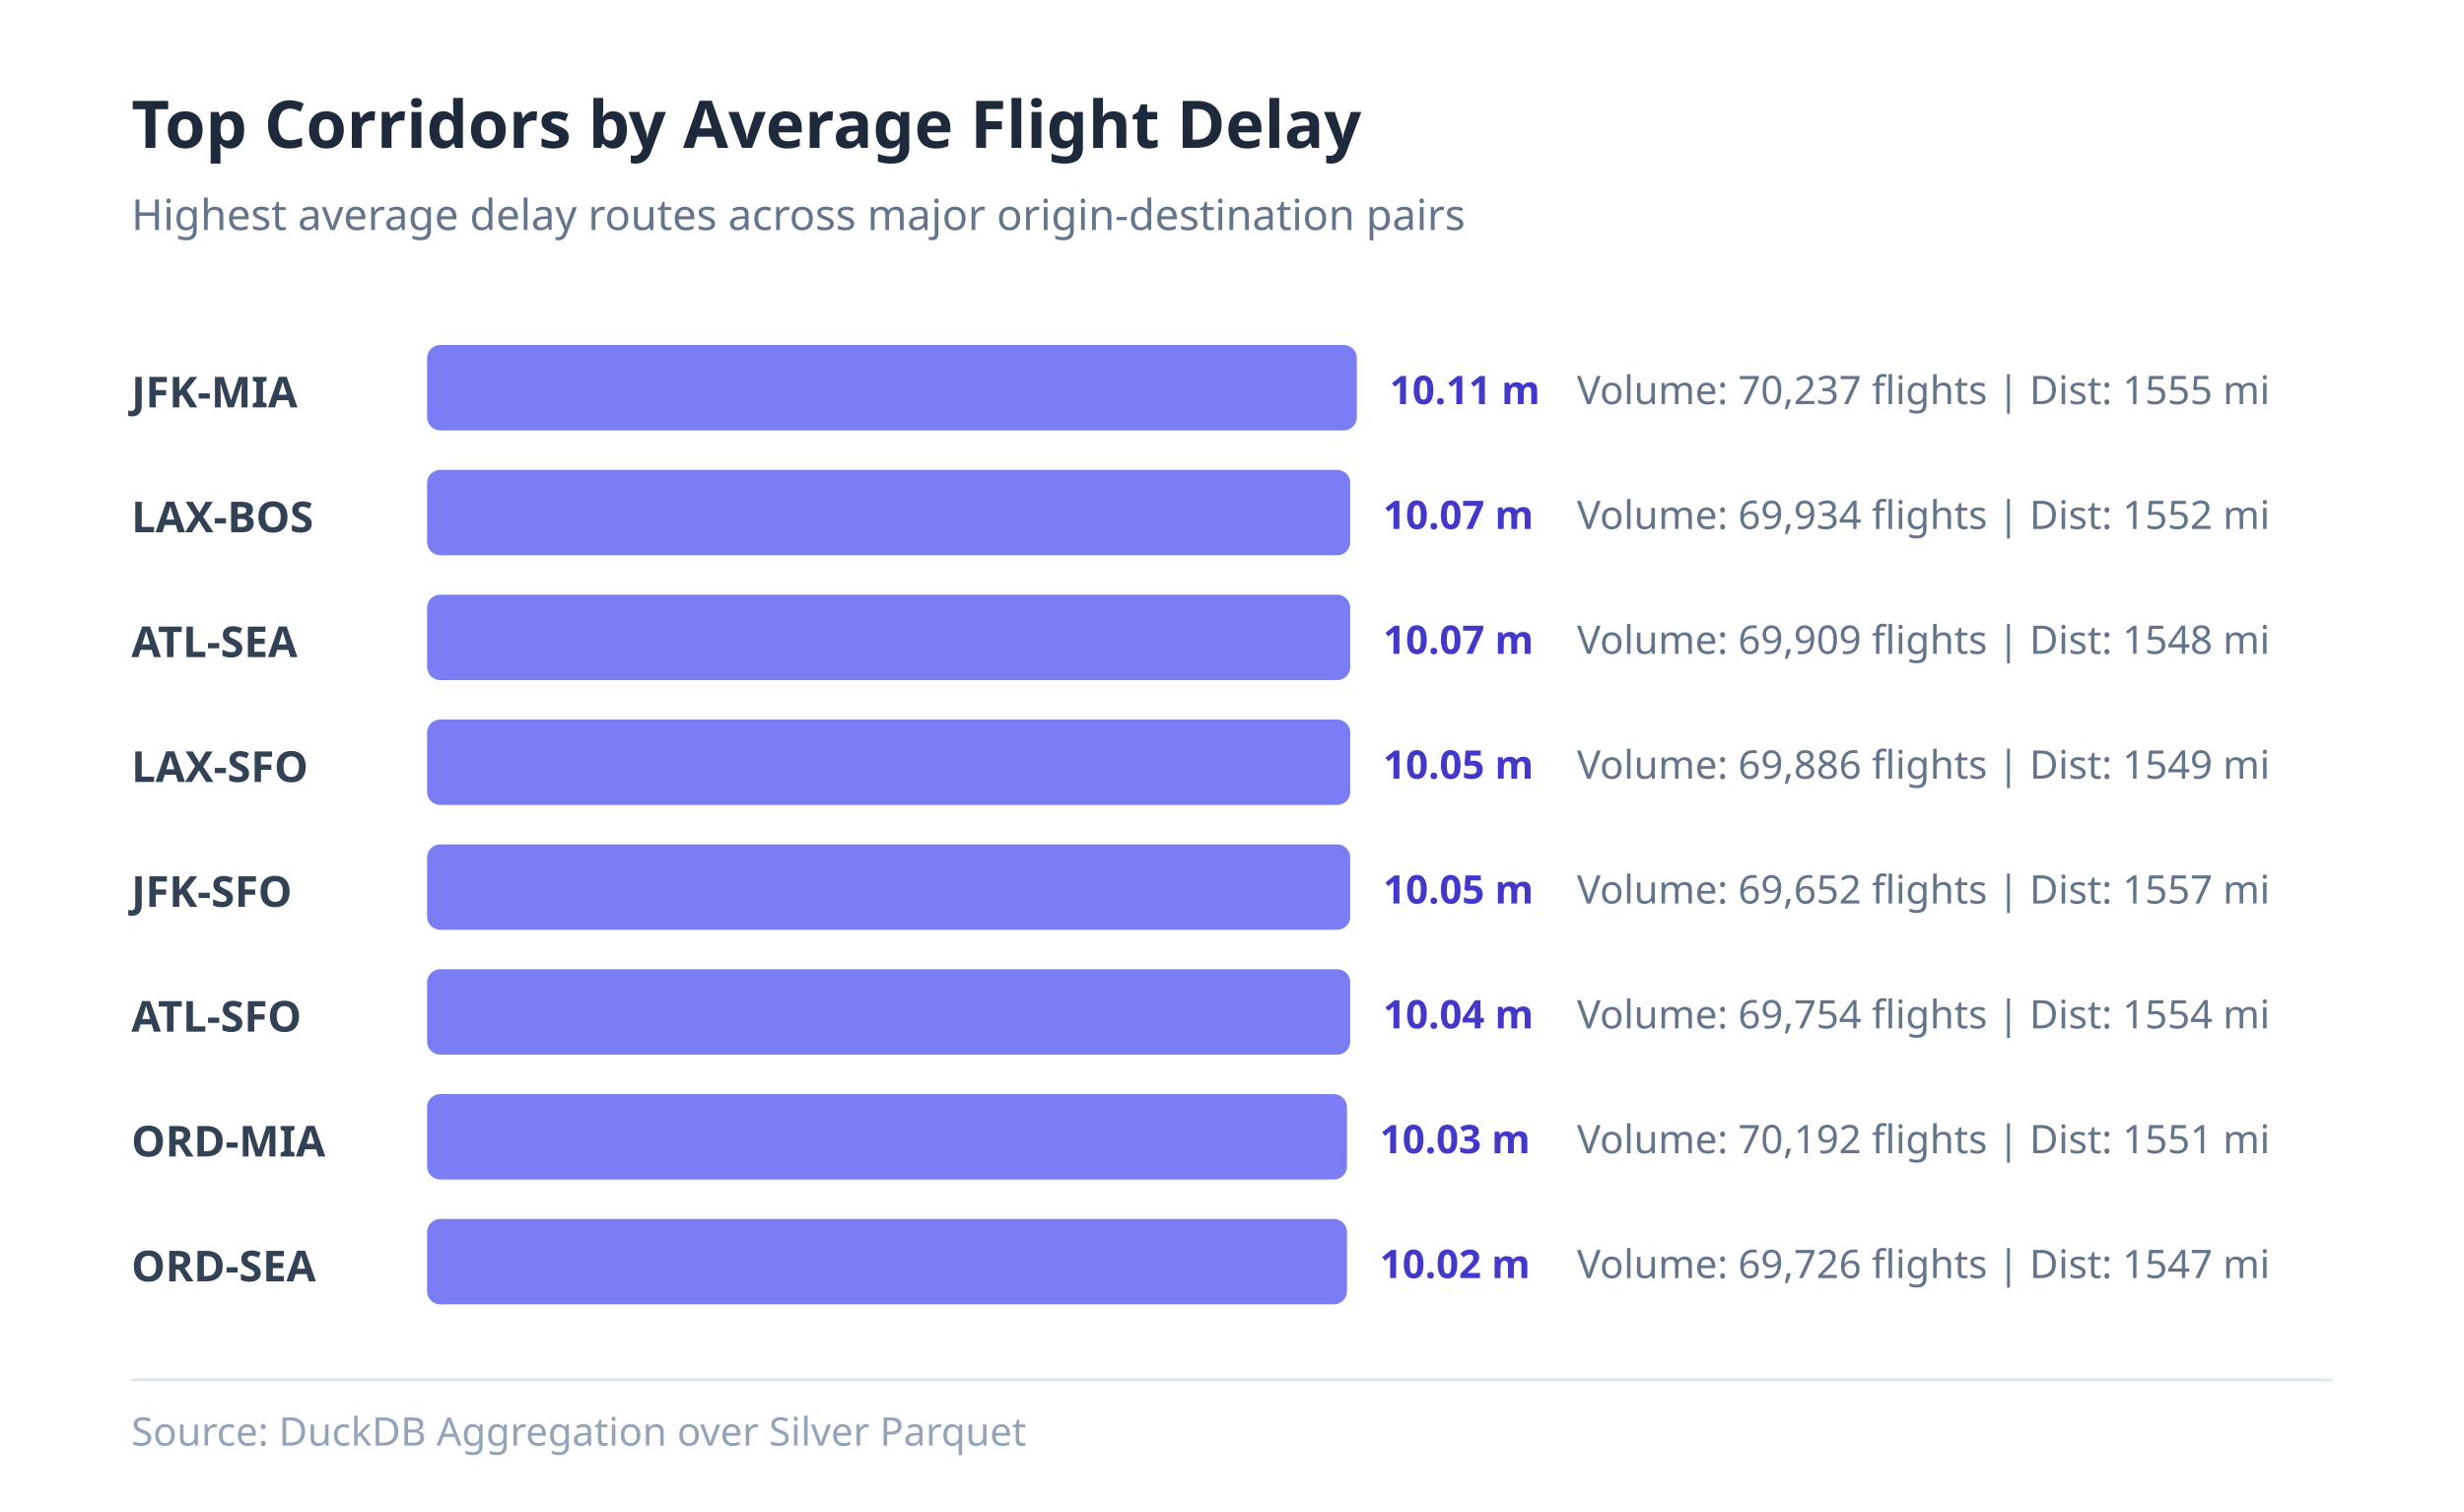
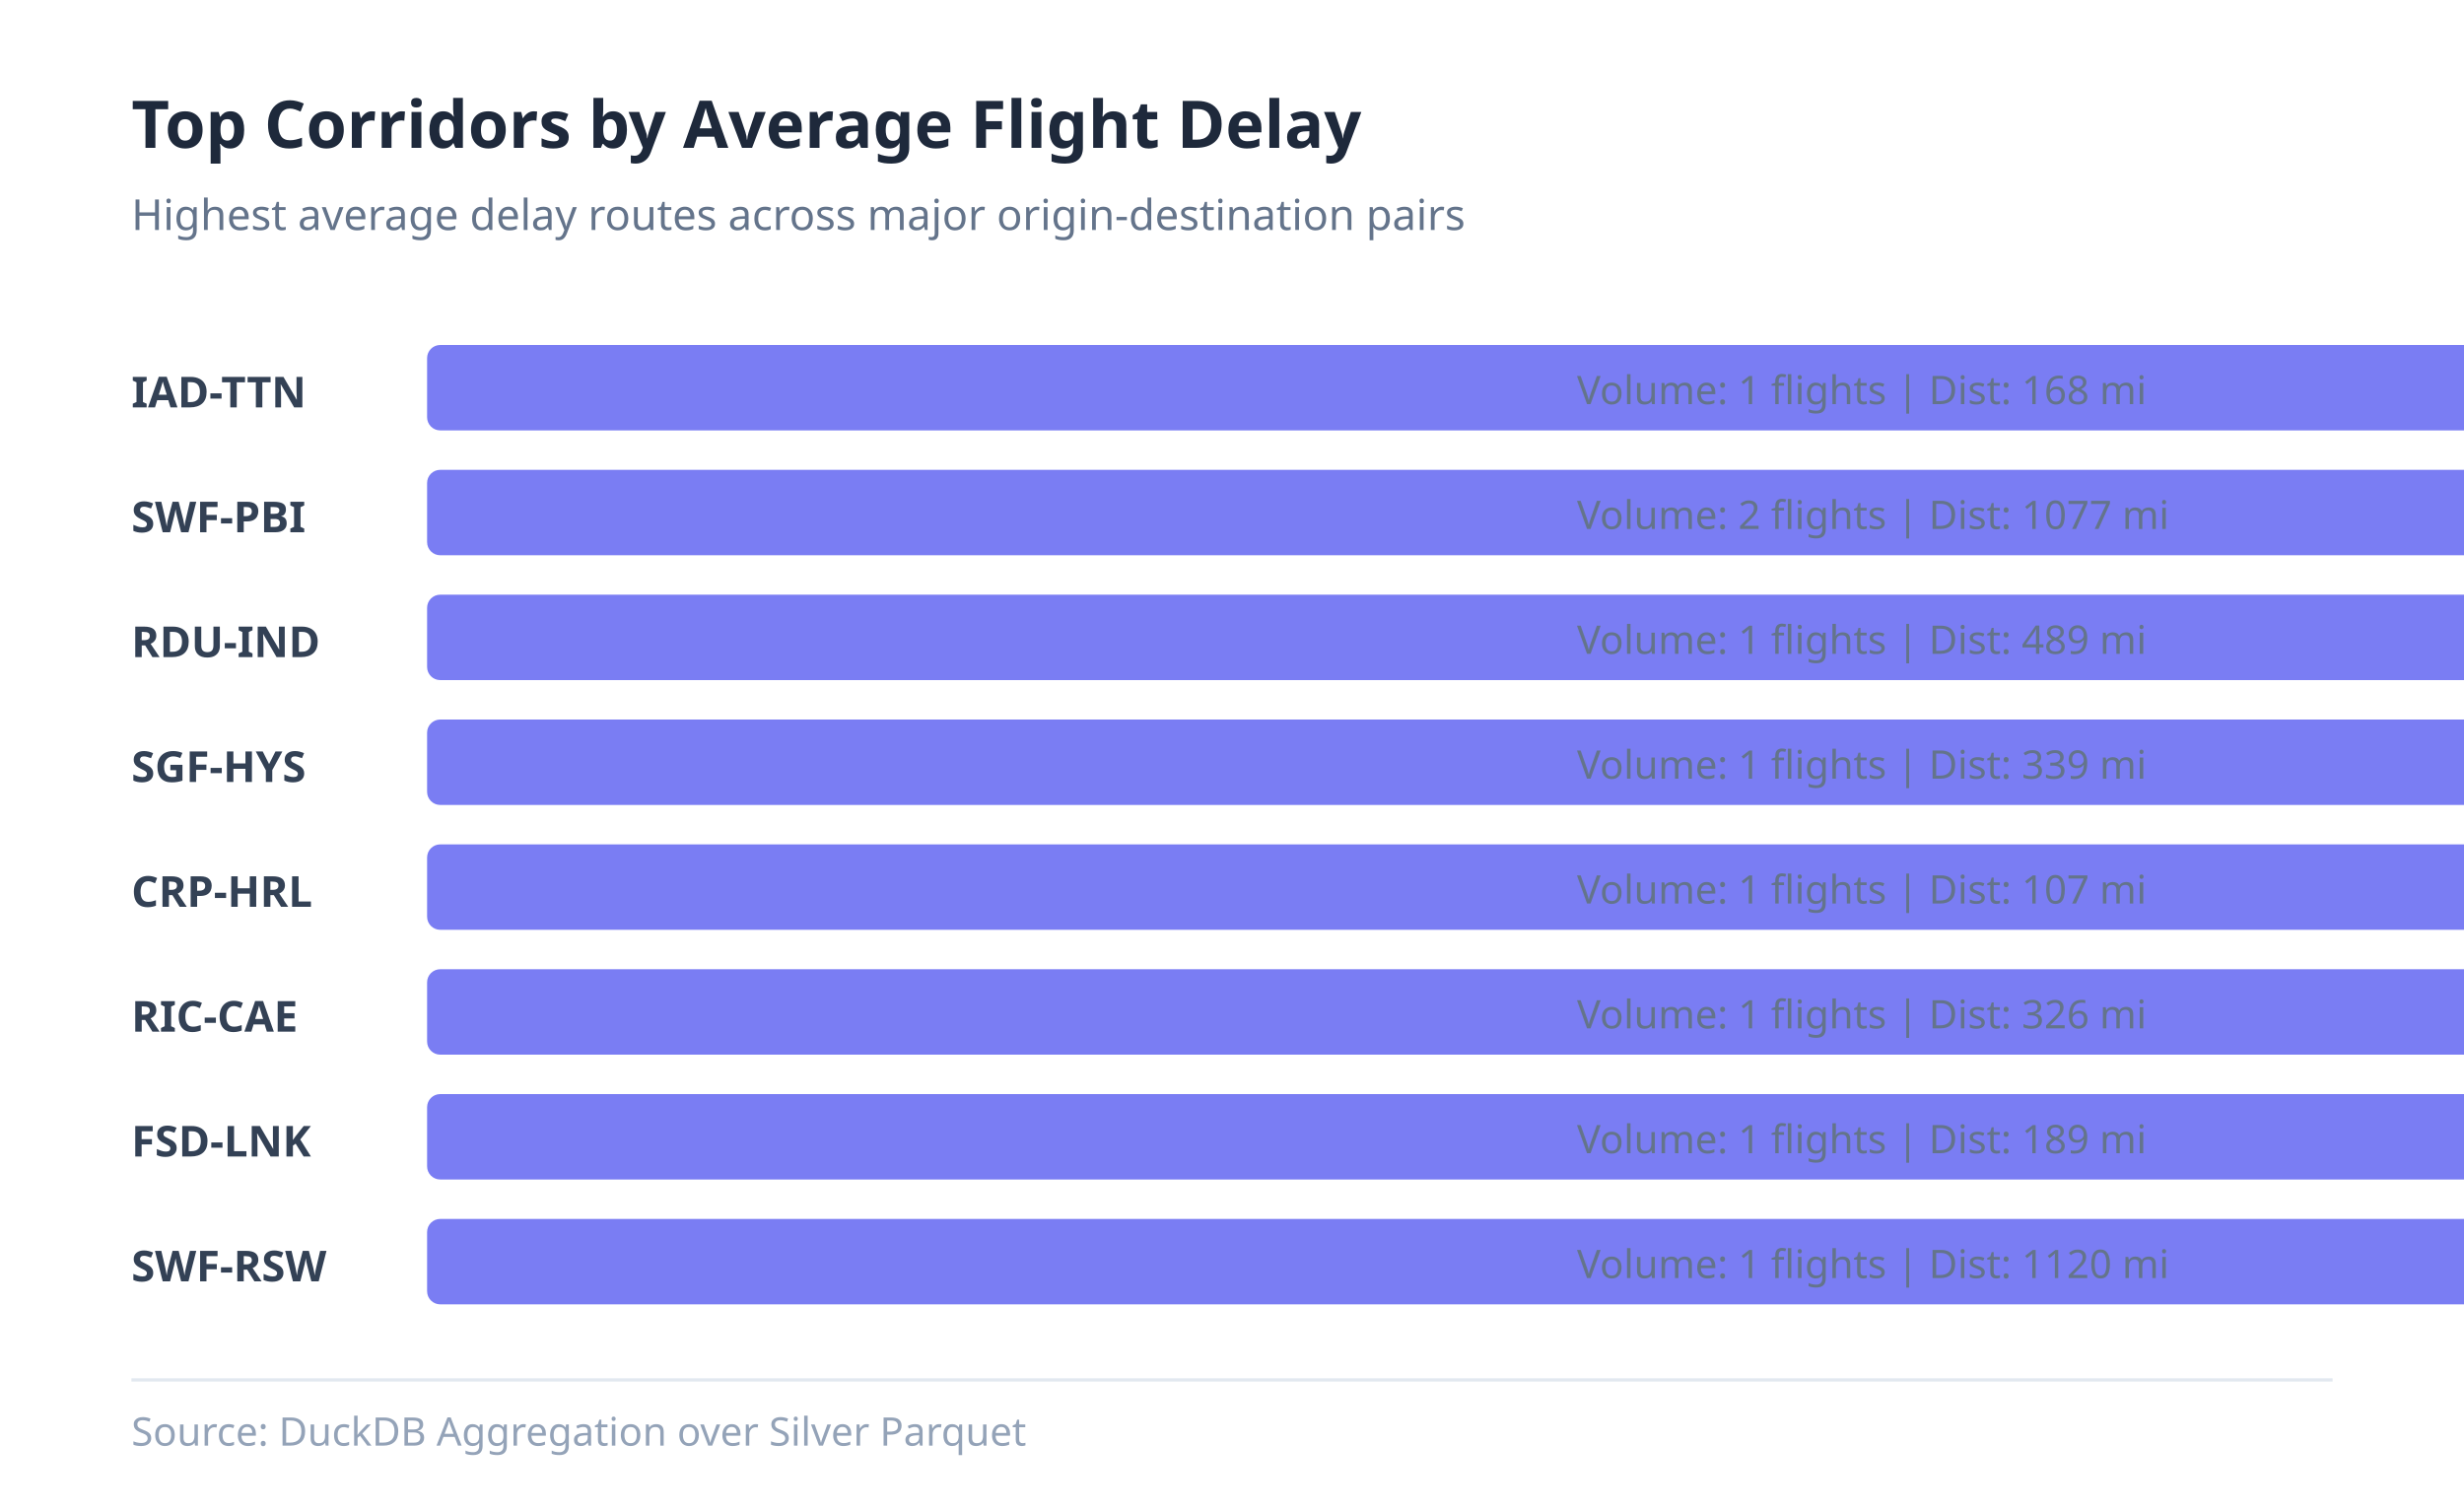
<svg xmlns="http://www.w3.org/2000/svg" width="750" height="460" style="background:#ffffff; font-family:sans-serif; border:1px solid #e2e8f0; border-radius:8px;">
  <text x="40" y="45" font-size="20" font-weight="bold" fill="#1e293b">Top Corridors by Average Flight Delay</text>
  <text x="40" y="70" font-size="13" fill="#64748b">Highest average delay routes across major origin-destination pairs</text>
-   <text x="40" y="124" font-size="13" font-weight="600" fill="#334155">JFK-MIA</text>
-   <rect x="130" y="105" width="283" height="26" rx="4" fill="#6366f1" fill-opacity="0.85" />
-   <text x="423" y="123" font-size="12" font-weight="bold" fill="#4338ca">10.11 m</text>
-   <text x="480" y="123" font-size="12" fill="#64748b">Volume: 70,237 flights | Dist: 1555 mi</text>
-   <text x="40" y="162" font-size="13" font-weight="600" fill="#334155">LAX-BOS</text>
-   <rect x="130" y="143" width="281" height="26" rx="4" fill="#6366f1" fill-opacity="0.85" />
-   <text x="421" y="161" font-size="12" font-weight="bold" fill="#4338ca">10.07 m</text>
-   <text x="480" y="161" font-size="12" fill="#64748b">Volume: 69,934 flights | Dist: 1552 mi</text>
-   <text x="40" y="200" font-size="13" font-weight="600" fill="#334155">ATL-SEA</text>
-   <rect x="130" y="181" width="281" height="26" rx="4" fill="#6366f1" fill-opacity="0.85" />
-   <text x="421" y="199" font-size="12" font-weight="bold" fill="#4338ca">10.07 m</text>
-   <text x="480" y="199" font-size="12" fill="#64748b">Volume: 69,909 flights | Dist: 1548 mi</text>
-   <text x="40" y="238" font-size="13" font-weight="600" fill="#334155">LAX-SFO</text>
-   <rect x="130" y="219" width="281" height="26" rx="4" fill="#6366f1" fill-opacity="0.85" />
-   <text x="421" y="237" font-size="12" font-weight="bold" fill="#4338ca">10.05 m</text>
-   <text x="480" y="237" font-size="12" fill="#64748b">Volume: 69,886 flights | Dist: 1549 mi</text>
-   <text x="40" y="276" font-size="13" font-weight="600" fill="#334155">JFK-SFO</text>
-   <rect x="130" y="257" width="281" height="26" rx="4" fill="#6366f1" fill-opacity="0.85" />
-   <text x="421" y="275" font-size="12" font-weight="bold" fill="#4338ca">10.05 m</text>
-   <text x="480" y="275" font-size="12" fill="#64748b">Volume: 69,652 flights | Dist: 1557 mi</text>
-   <text x="40" y="314" font-size="13" font-weight="600" fill="#334155">ATL-SFO</text>
-   <rect x="130" y="295" width="281" height="26" rx="4" fill="#6366f1" fill-opacity="0.85" />
-   <text x="421" y="313" font-size="12" font-weight="bold" fill="#4338ca">10.04 m</text>
-   <text x="480" y="313" font-size="12" fill="#64748b">Volume: 69,754 flights | Dist: 1554 mi</text>
-   <text x="40" y="352" font-size="13" font-weight="600" fill="#334155">ORD-MIA</text>
-   <rect x="130" y="333" width="280" height="26" rx="4" fill="#6366f1" fill-opacity="0.85" />
-   <text x="420" y="351" font-size="12" font-weight="bold" fill="#4338ca">10.03 m</text>
-   <text x="480" y="351" font-size="12" fill="#64748b">Volume: 70,192 flights | Dist: 1551 mi</text>
-   <text x="40" y="390" font-size="13" font-weight="600" fill="#334155">ORD-SEA</text>
-   <rect x="130" y="371" width="280" height="26" rx="4" fill="#6366f1" fill-opacity="0.85" />
-   <text x="420" y="389" font-size="12" font-weight="bold" fill="#4338ca">10.02 m</text>
-   <text x="480" y="389" font-size="12" fill="#64748b">Volume: 69,726 flights | Dist: 1547 mi</text>
+   <text x="40" y="124" font-size="13" font-weight="600" fill="#334155">IAD-TTN</text>
+   <rect x="130" y="105" width="9548" height="26" rx="4" fill="#6366f1" fill-opacity="0.85" />
+   <text x="9688" y="123" font-size="12" font-weight="bold" fill="#4338ca">341.00 m</text>
+   <text x="480" y="123" font-size="12" fill="#64748b">Volume: 1 flights | Dist: 168 mi</text>
+   <text x="40" y="162" font-size="13" font-weight="600" fill="#334155">SWF-PBI</text>
+   <rect x="130" y="143" width="7168" height="26" rx="4" fill="#6366f1" fill-opacity="0.85" />
+   <text x="7308" y="161" font-size="12" font-weight="bold" fill="#4338ca">256.00 m</text>
+   <text x="480" y="161" font-size="12" fill="#64748b">Volume: 2 flights | Dist: 1077 mi</text>
+   <text x="40" y="200" font-size="13" font-weight="600" fill="#334155">RDU-IND</text>
+   <rect x="130" y="181" width="5852" height="26" rx="4" fill="#6366f1" fill-opacity="0.85" />
+   <text x="5992" y="199" font-size="12" font-weight="bold" fill="#4338ca">209.00 m</text>
+   <text x="480" y="199" font-size="12" fill="#64748b">Volume: 1 flights | Dist: 489 mi</text>
+   <text x="40" y="238" font-size="13" font-weight="600" fill="#334155">SGF-HYS</text>
+   <rect x="130" y="219" width="5768" height="26" rx="4" fill="#6366f1" fill-opacity="0.85" />
+   <text x="5908" y="237" font-size="12" font-weight="bold" fill="#4338ca">206.00 m</text>
+   <text x="480" y="237" font-size="12" fill="#64748b">Volume: 1 flights | Dist: 339 mi</text>
+   <text x="40" y="276" font-size="13" font-weight="600" fill="#334155">CRP-HRL</text>
+   <rect x="130" y="257" width="5768" height="26" rx="4" fill="#6366f1" fill-opacity="0.85" />
+   <text x="5908" y="275" font-size="12" font-weight="bold" fill="#4338ca">206.00 m</text>
+   <text x="480" y="275" font-size="12" fill="#64748b">Volume: 1 flights | Dist: 107 mi</text>
+   <text x="40" y="314" font-size="13" font-weight="600" fill="#334155">RIC-CAE</text>
+   <rect x="130" y="295" width="5320" height="26" rx="4" fill="#6366f1" fill-opacity="0.85" />
+   <text x="5460" y="313" font-size="12" font-weight="bold" fill="#4338ca">190.00 m</text>
+   <text x="480" y="313" font-size="12" fill="#64748b">Volume: 1 flights | Dist: 326 mi</text>
+   <text x="40" y="352" font-size="13" font-weight="600" fill="#334155">FSD-LNK</text>
+   <rect x="130" y="333" width="4648" height="26" rx="4" fill="#6366f1" fill-opacity="0.85" />
+   <text x="4788" y="351" font-size="12" font-weight="bold" fill="#4338ca">166.00 m</text>
+   <text x="480" y="351" font-size="12" fill="#64748b">Volume: 1 flights | Dist: 189 mi</text>
+   <text x="40" y="390" font-size="13" font-weight="600" fill="#334155">SWF-RSW</text>
+   <rect x="130" y="371" width="4284" height="26" rx="4" fill="#6366f1" fill-opacity="0.85" />
+   <text x="4424" y="389" font-size="12" font-weight="bold" fill="#4338ca">153.00 m</text>
+   <text x="480" y="389" font-size="12" fill="#64748b">Volume: 1 flights | Dist: 1120 mi</text>
  <line x1="40" y1="420" x2="710" y2="420" stroke="#e2e8f0" stroke-width="1" />
  <text x="40" y="440" font-size="12" fill="#94a3b8">Source: DuckDB Aggregation over Silver Parquet</text>
</svg>
